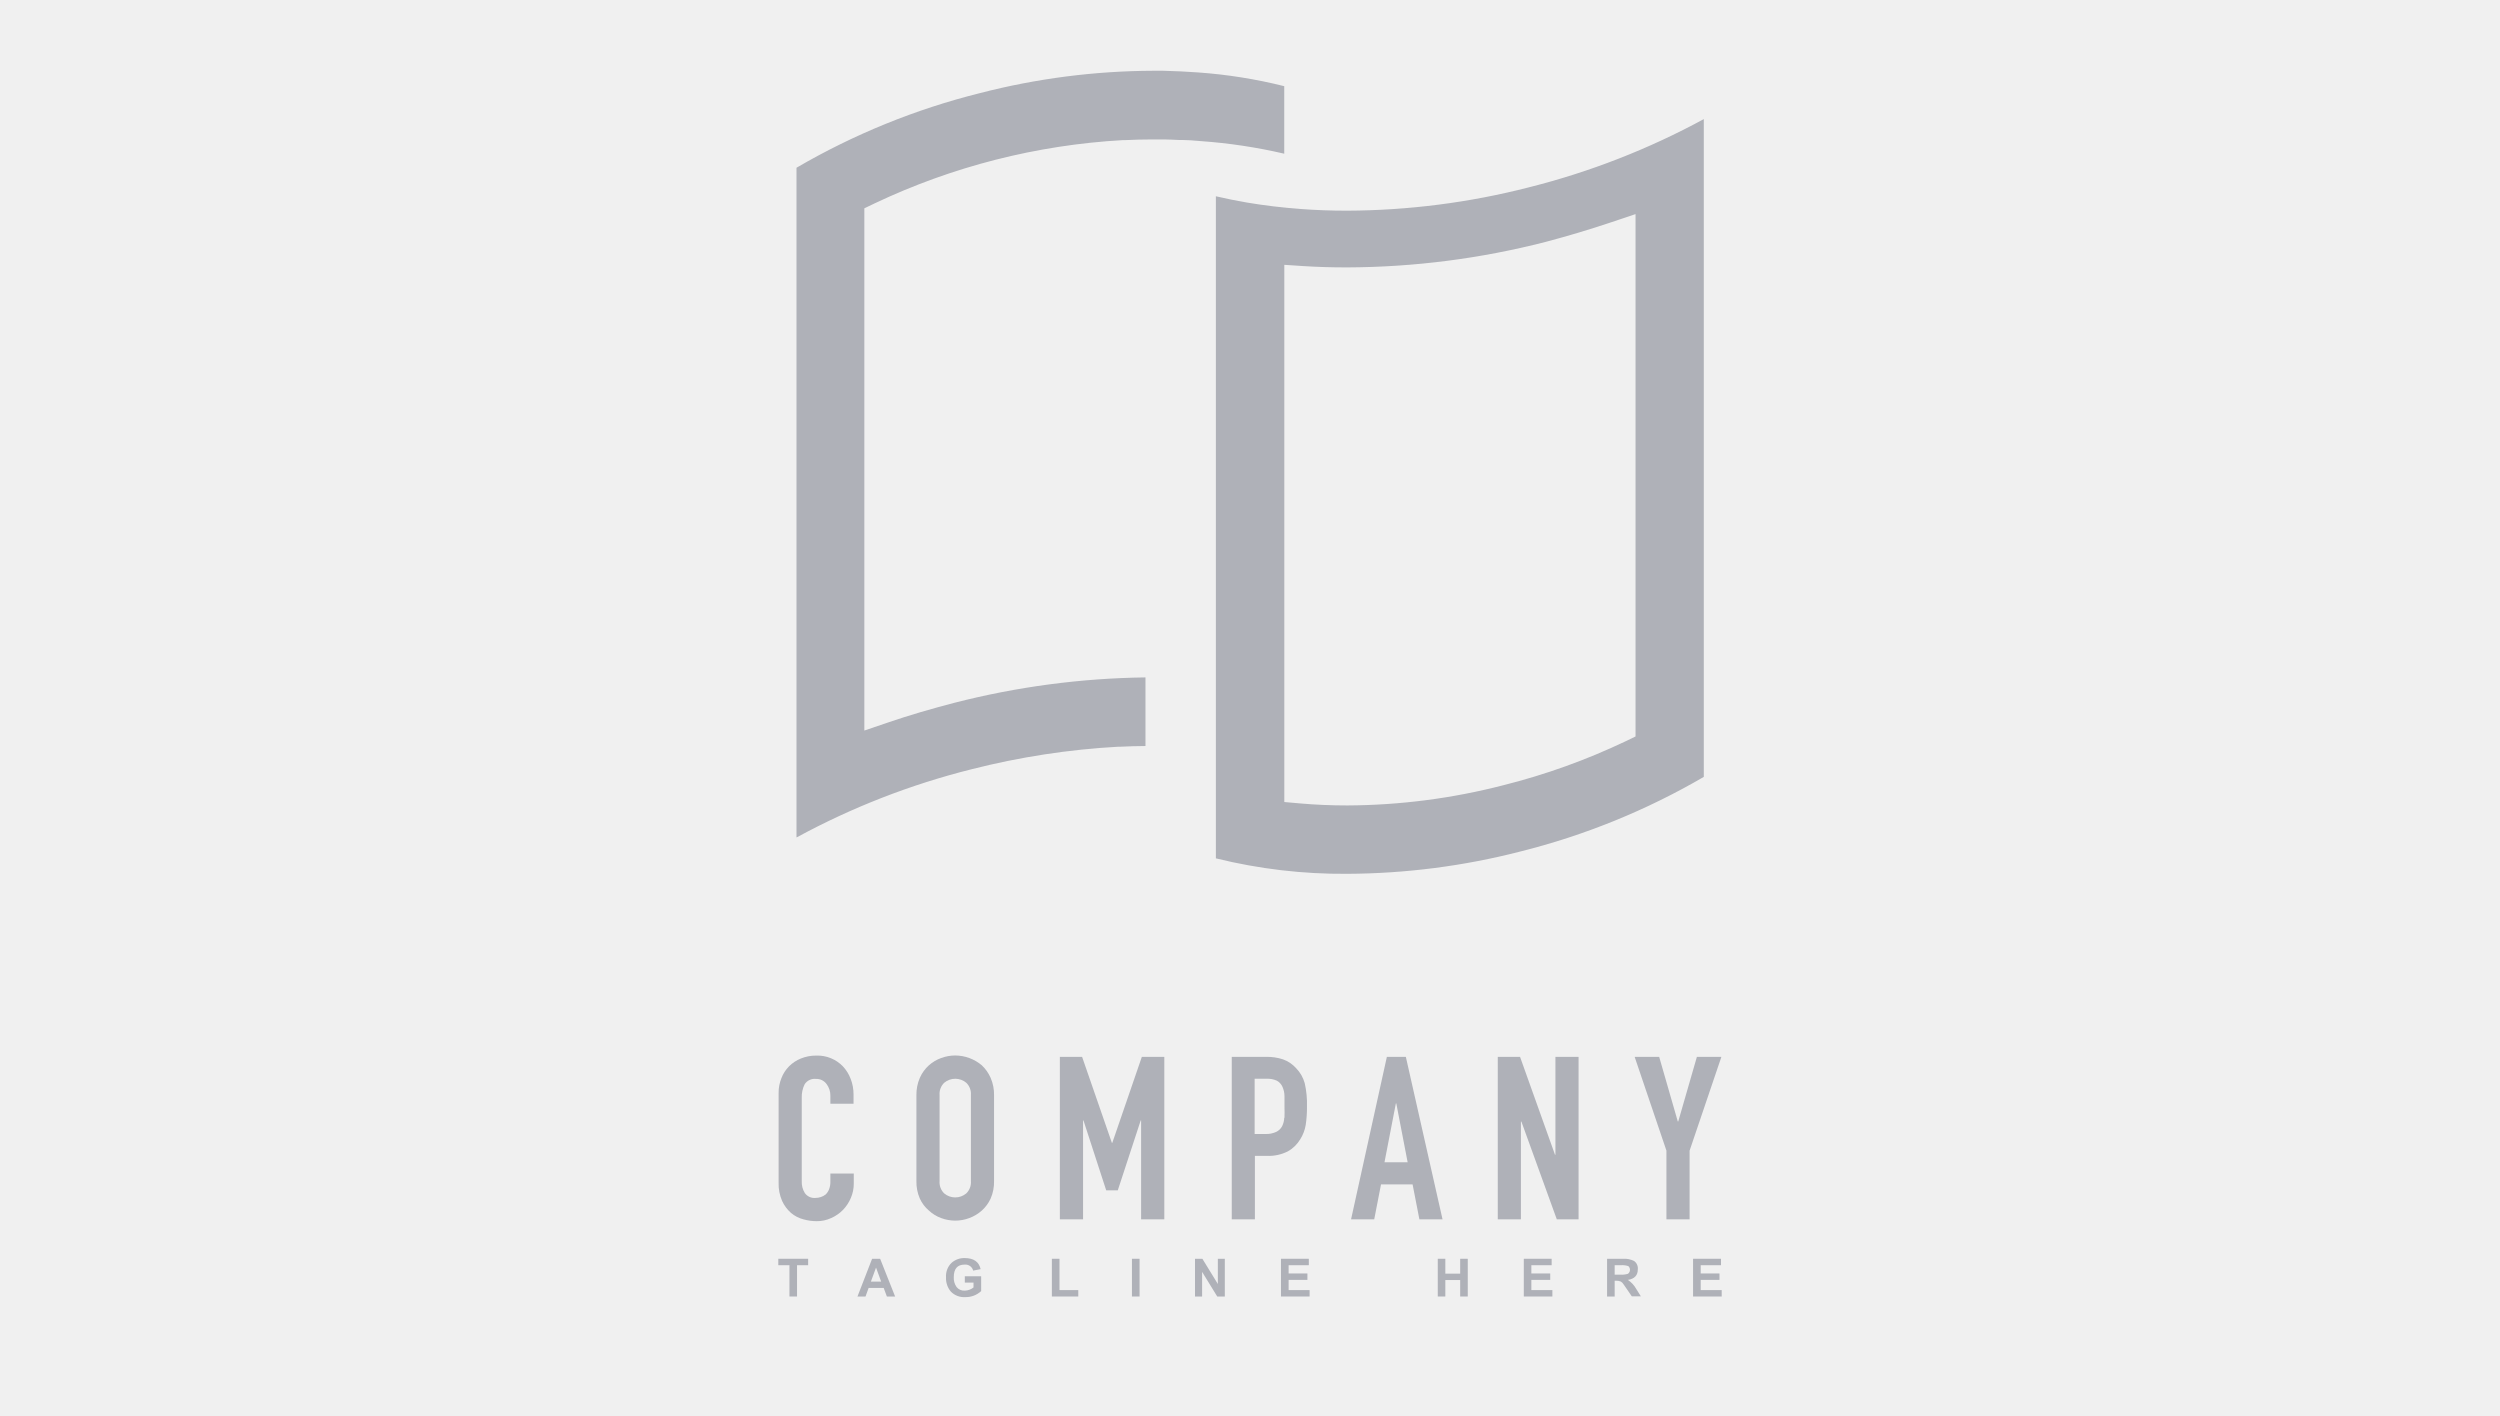
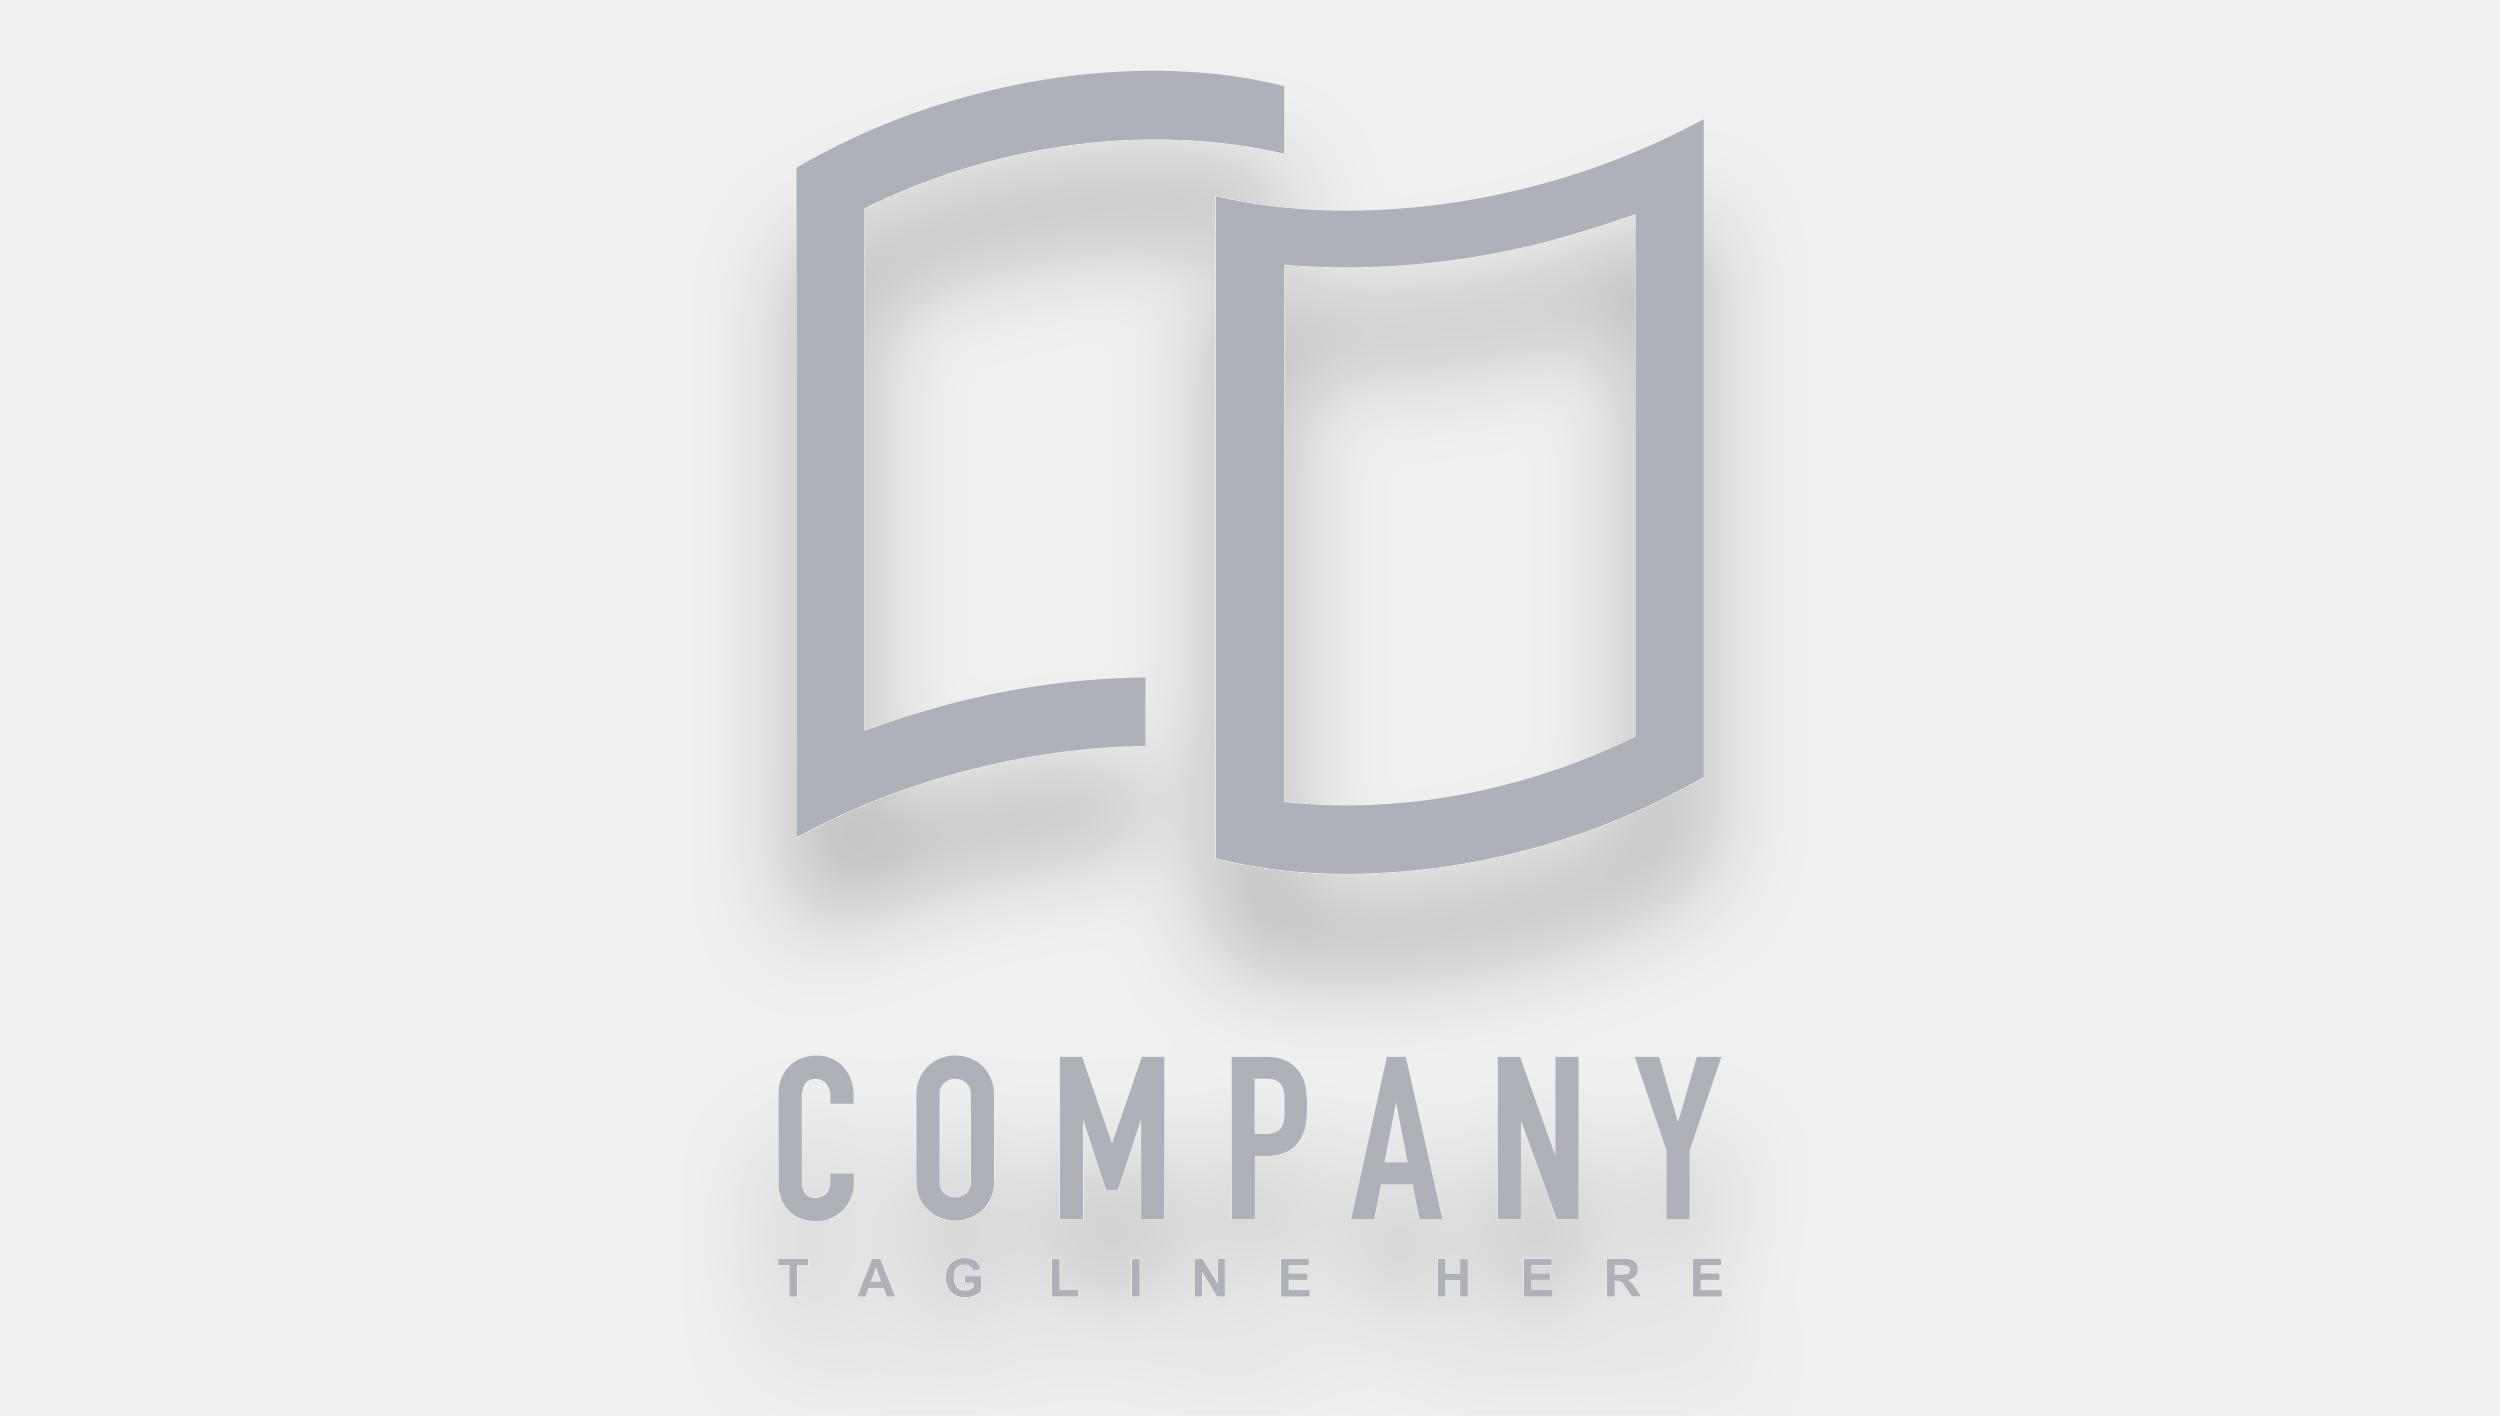
- <svg xmlns="http://www.w3.org/2000/svg" width="106" height="60" viewBox="0 0 106 60" fill="none">
-   <path fill-rule="evenodd" clip-rule="evenodd" d="M50.114 5.935H49.977C49.767 5.922 49.557 5.917 49.347 5.912H49.347H49.327H48.892C48.495 5.912 48.09 5.922 47.688 5.942C47.657 5.94 47.627 5.94 47.597 5.942C43.952 6.149 40.382 7.06 37.081 8.625L36.648 8.833V30.975L37.66 30.631C38.548 30.326 39.494 30.052 40.473 29.797C43.119 29.118 45.837 28.757 48.568 28.722V31.631C48.206 31.633 47.855 31.643 47.503 31.661H47.419C45.318 31.776 43.232 32.097 41.191 32.617C38.607 33.264 36.114 34.236 33.772 35.509V7.112C36.205 5.693 38.825 4.627 41.556 3.946C43.953 3.327 46.417 3.009 48.892 3H49.319C49.83 3.013 50.329 3.036 50.797 3.071C52.03 3.158 53.253 3.353 54.452 3.654V6.517C53.287 6.246 52.103 6.067 50.91 5.983C50.886 5.981 50.862 5.979 50.838 5.977C50.591 5.956 50.344 5.935 50.114 5.935ZM55.153 8.861C55.788 8.91 56.446 8.933 57.111 8.933C59.712 8.923 62.303 8.591 64.824 7.943C67.407 7.294 69.899 6.322 72.241 5.05V32.94C69.807 34.358 67.185 35.424 64.455 36.106C62.057 36.723 59.593 37.039 57.118 37.05C55.243 37.065 53.374 36.844 51.553 36.394V8.322C51.983 8.421 52.426 8.513 52.876 8.589C53.615 8.714 54.394 8.805 55.153 8.861ZM69.347 9.078L68.335 9.418C67.404 9.731 66.466 10.011 65.522 10.26C62.775 10.966 59.951 11.328 57.116 11.338C56.456 11.338 55.849 11.32 55.262 11.282L54.455 11.229V31.318V34.006L55.148 34.067C55.79 34.123 56.453 34.151 57.121 34.151C59.354 34.141 61.578 33.853 63.741 33.294C65.522 32.847 67.255 32.224 68.915 31.435L69.347 31.226V9.078Z" fill="#AFB1B8" />
-   <path d="M35.737 45.212C35.592 45.062 35.416 44.943 35.222 44.865C35.028 44.786 34.82 44.75 34.611 44.757C34.389 44.754 34.168 44.796 33.961 44.879C33.772 44.955 33.6 45.068 33.455 45.212C33.312 45.357 33.201 45.53 33.129 45.721C33.05 45.921 33.01 46.134 33.013 46.349V50.143C33.004 50.41 33.055 50.676 33.162 50.921C33.251 51.116 33.381 51.289 33.541 51.43C33.693 51.557 33.871 51.65 34.062 51.699C34.247 51.751 34.438 51.778 34.629 51.778C34.84 51.78 35.05 51.735 35.241 51.646C35.431 51.563 35.603 51.444 35.747 51.295C35.888 51.148 36.001 50.975 36.079 50.786C36.16 50.595 36.201 50.389 36.2 50.181V49.757H35.208V50.095C35.211 50.21 35.192 50.325 35.15 50.433C35.118 50.514 35.069 50.587 35.006 50.647C34.945 50.696 34.874 50.733 34.799 50.756C34.732 50.778 34.662 50.79 34.591 50.791C34.503 50.802 34.413 50.788 34.331 50.753C34.249 50.717 34.179 50.66 34.126 50.588C34.032 50.436 33.986 50.258 33.994 50.08V46.542C33.988 46.346 34.03 46.151 34.116 45.975C34.167 45.895 34.24 45.831 34.326 45.791C34.412 45.75 34.507 45.735 34.601 45.746C34.687 45.743 34.772 45.761 34.849 45.798C34.926 45.836 34.993 45.891 35.044 45.96C35.155 46.106 35.213 46.285 35.208 46.469V46.797H36.19V46.41C36.192 46.183 36.151 45.958 36.069 45.746C35.995 45.548 35.883 45.366 35.737 45.212Z" fill="#AFB1B8" />
-   <path d="M41.629 45.169C41.313 44.902 40.914 44.755 40.501 44.752C40.299 44.753 40.098 44.789 39.909 44.859C39.716 44.928 39.538 45.033 39.385 45.169C39.221 45.317 39.09 45.498 39.001 45.701C38.901 45.932 38.852 46.183 38.856 46.435V50.074C38.849 50.33 38.899 50.585 39.001 50.819C39.09 51.015 39.221 51.189 39.385 51.328C39.537 51.469 39.715 51.578 39.909 51.648C40.098 51.718 40.299 51.754 40.501 51.755C40.703 51.755 40.903 51.719 41.093 51.648C41.29 51.577 41.472 51.468 41.629 51.328C41.787 51.186 41.914 51.013 42.003 50.819C42.105 50.585 42.154 50.33 42.148 50.074V46.435C42.152 46.183 42.103 45.932 42.003 45.701C41.915 45.5 41.788 45.319 41.629 45.169ZM41.166 50.074C41.174 50.171 41.161 50.269 41.127 50.36C41.093 50.451 41.039 50.533 40.969 50.601C40.838 50.711 40.672 50.771 40.502 50.771C40.331 50.771 40.166 50.711 40.035 50.601C39.965 50.533 39.911 50.451 39.877 50.36C39.843 50.269 39.83 50.171 39.838 50.074V46.435C39.83 46.339 39.843 46.241 39.877 46.15C39.911 46.059 39.965 45.976 40.035 45.909C40.166 45.799 40.331 45.739 40.502 45.739C40.672 45.739 40.838 45.799 40.969 45.909C41.039 45.976 41.093 46.059 41.127 46.15C41.161 46.241 41.174 46.339 41.166 46.435V50.074Z" fill="#AFB1B8" />
-   <path d="M49.367 51.699V44.811H48.414L47.161 48.457H47.144L45.881 44.811H44.938V51.699H45.922V47.509H45.94L46.903 50.471H47.394L48.365 47.509H48.383V51.699H49.367Z" fill="#AFB1B8" />
-   <path d="M54.958 45.294C54.806 45.124 54.615 44.994 54.401 44.917C54.171 44.842 53.93 44.806 53.688 44.81H52.226V51.699H53.208V49.009H53.713C54.02 49.023 54.324 48.958 54.599 48.821C54.822 48.697 55.008 48.515 55.138 48.294C55.251 48.111 55.328 47.907 55.363 47.694C55.401 47.435 55.419 47.173 55.416 46.911C55.425 46.58 55.393 46.249 55.32 45.927C55.254 45.688 55.13 45.471 54.958 45.294ZM54.452 47.394C54.448 47.519 54.417 47.641 54.361 47.753C54.305 47.859 54.216 47.943 54.108 47.994C53.963 48.059 53.804 48.089 53.645 48.081H53.197V45.739H53.703C53.856 45.731 54.008 45.761 54.146 45.825C54.248 45.883 54.328 45.972 54.376 46.079C54.43 46.2 54.459 46.331 54.462 46.463C54.462 46.608 54.462 46.761 54.462 46.921C54.462 47.081 54.472 47.247 54.462 47.394H54.452Z" fill="#AFB1B8" />
-   <path d="M59.608 44.811H58.803L57.285 51.699H58.267L58.555 50.219H59.894L60.182 51.699H61.163L59.608 44.811ZM58.702 49.281L59.185 46.784H59.203L59.684 49.281H58.702Z" fill="#AFB1B8" />
-   <path d="M65.95 48.961H65.932L64.45 44.811H63.506V51.699H64.487V47.557H64.508L66.008 51.699H66.931V44.811H65.95V48.961Z" fill="#AFB1B8" />
-   <path d="M71.948 44.811L71.158 47.549H71.138L70.349 44.811H69.309L70.657 48.788V51.699H71.639V48.788L72.987 44.811H71.948Z" fill="#AFB1B8" />
-   <path d="M33 53.645H33.473V54.972H33.794V53.645H34.265V53.372H33V53.645Z" fill="#AFB1B8" />
-   <path d="M36.977 53.372L36.357 54.972H36.698L36.83 54.608H37.468L37.604 54.972H37.953L37.318 53.372H36.977ZM36.926 54.339L37.144 53.746L37.361 54.339H36.926Z" fill="#AFB1B8" />
-   <path d="M40.908 54.382H41.277V54.588C41.169 54.675 41.036 54.722 40.898 54.723C40.833 54.727 40.769 54.715 40.71 54.688C40.651 54.661 40.599 54.621 40.559 54.57C40.474 54.449 40.432 54.302 40.44 54.153C40.44 53.797 40.594 53.619 40.9 53.619C40.981 53.611 41.062 53.633 41.128 53.679C41.194 53.726 41.242 53.795 41.262 53.873L41.578 53.812C41.51 53.5 41.285 53.342 40.9 53.342C40.695 53.337 40.495 53.41 40.341 53.548C40.261 53.628 40.198 53.724 40.159 53.83C40.119 53.937 40.103 54.05 40.111 54.163C40.102 54.382 40.175 54.597 40.316 54.764C40.394 54.844 40.489 54.907 40.594 54.947C40.699 54.988 40.811 55.005 40.923 54.998C41.173 55.005 41.416 54.913 41.601 54.743V54.113H40.908V54.382Z" fill="#AFB1B8" />
-   <path d="M44.923 53.372H44.599V54.972H45.719V54.7H44.923V53.372Z" fill="#AFB1B8" />
-   <path d="M48.318 53.372H47.994V54.972H48.318V53.372Z" fill="#AFB1B8" />
-   <path d="M51.636 54.441L50.981 53.372H50.668V54.972H50.969V53.927L51.611 54.972H51.932V53.372H51.636V54.441Z" fill="#AFB1B8" />
-   <path d="M54.637 54.267H55.434V53.995H54.637V53.645H55.494V53.372H54.313V54.972H55.527V54.7H54.637V54.267Z" fill="#AFB1B8" />
-   <path d="M61.912 54.003H61.282V53.372H60.961V54.972H61.282V54.273H61.912V54.972H62.233V53.372H61.912V54.003Z" fill="#AFB1B8" />
-   <path d="M64.93 54.267H65.73V53.995H64.93V53.645H65.79V53.372H64.609V54.972H65.821V54.7H64.93V54.267Z" fill="#AFB1B8" />
-   <path d="M69.023 54.268C69.302 54.224 69.443 54.077 69.443 53.823C69.451 53.755 69.441 53.686 69.413 53.623C69.386 53.56 69.342 53.506 69.286 53.467C69.141 53.394 68.98 53.361 68.818 53.373H68.14V54.972H68.462V54.303H68.525C68.593 54.299 68.662 54.311 68.725 54.339C68.772 54.368 68.811 54.408 68.839 54.456L69.188 54.964H69.572L69.377 54.652C69.291 54.497 69.17 54.366 69.023 54.268ZM68.699 54.046H68.462V53.645H68.715C68.825 53.636 68.936 53.649 69.041 53.683C69.064 53.703 69.083 53.729 69.095 53.758C69.107 53.787 69.113 53.818 69.111 53.849C69.11 53.88 69.101 53.911 69.087 53.938C69.072 53.966 69.051 53.99 69.026 54.008C68.92 54.041 68.81 54.053 68.699 54.046Z" fill="#AFB1B8" />
-   <path d="M72.11 54.267H72.906V53.995H72.11V53.645H72.97V53.372H71.786V54.972H73V54.7H72.11V54.267Z" fill="#AFB1B8" />
+ <svg xmlns="http://www.w3.org/2000/svg" fill="none" viewBox="0 0 106 60">
+   <g filter="url(#b)" fill="#AFB1B8" clip-path="url(#a)">
+     <path fill-rule="evenodd" clip-rule="evenodd" d="M50.114 5.935h-.137c-.21-.013-.42-.018-.63-.023h-.455c-.397 0-.802.01-1.204.03a.625.625 0 0 0-.091 0A28.275 28.275 0 0 0 37.08 8.625l-.432.208v22.142l1.012-.344c.888-.305 1.834-.58 2.813-.834a34.329 34.329 0 0 1 8.095-1.075v2.909c-.362.002-.713.012-1.065.03h-.084a32.36 32.36 0 0 0-6.228.956 31.635 31.635 0 0 0-7.42 2.892V7.112a29.727 29.727 0 0 1 7.785-3.166A29.793 29.793 0 0 1 48.892 3h.427c.511.013 1.01.036 1.478.071 1.233.087 2.456.282 3.655.583v2.863a22.623 22.623 0 0 0-3.541-.534l-.073-.006c-.247-.021-.494-.042-.724-.042Zm5.039 2.926c.635.049 1.293.072 1.958.072a31.467 31.467 0 0 0 7.713-.99A31.777 31.777 0 0 0 72.24 5.05v27.89a29.815 29.815 0 0 1-7.786 3.166 29.943 29.943 0 0 1-7.337.944 22.405 22.405 0 0 1-5.565-.656V8.322c.43.1.873.191 1.323.267.739.125 1.518.216 2.277.272Zm14.194.217-1.012.34c-.93.313-1.87.593-2.813.842a34.263 34.263 0 0 1-8.406 1.078c-.66 0-1.267-.018-1.854-.056l-.807-.053V34.006l.693.06c.642.057 1.305.085 1.973.085a26.884 26.884 0 0 0 6.62-.857 27.764 27.764 0 0 0 5.174-1.86l.432-.208V9.078Z" />
+     <path d="M35.737 45.212a1.491 1.491 0 0 0-1.126-.455 1.672 1.672 0 0 0-.65.122 1.464 1.464 0 0 0-.832.842c-.08.2-.119.413-.116.628v3.794c-.01.267.042.533.149.778.09.195.219.368.38.509.151.127.329.22.52.27.185.051.376.078.567.078.211.002.42-.043.612-.132a1.6 1.6 0 0 0 .96-1.465v-.424h-.993v.338a.88.88 0 0 1-.058.338.608.608 0 0 1-.144.214.697.697 0 0 1-.415.145.503.503 0 0 1-.465-.204.898.898 0 0 1-.132-.508v-3.538c-.006-.196.036-.39.122-.567a.507.507 0 0 1 .485-.229.527.527 0 0 1 .443.214.806.806 0 0 1 .164.509v.328h.982v-.387a1.79 1.79 0 0 0-.121-.664 1.56 1.56 0 0 0-.332-.534ZM41.629 45.17a1.765 1.765 0 0 0-1.128-.418c-.202 0-.403.037-.592.107A1.56 1.56 0 0 0 39 45.7c-.1.231-.15.482-.145.735v3.638c-.007.256.043.51.145.745.09.196.22.37.384.509.152.14.33.25.524.32.19.07.39.106.592.107a1.714 1.714 0 0 0 1.128-.427c.158-.142.285-.315.374-.509.102-.234.151-.489.145-.745v-3.639a1.77 1.77 0 0 0-.145-.734 1.641 1.641 0 0 0-.374-.532Zm-.463 4.904a.656.656 0 0 1-.197.527.727.727 0 0 1-.934 0 .65.65 0 0 1-.197-.527v-3.639a.653.653 0 0 1 .197-.526.726.726 0 0 1 .934 0 .652.652 0 0 1 .197.526v3.64ZM49.367 51.7v-6.89h-.953l-1.253 3.647h-.017l-1.263-3.646h-.943v6.888h.984v-4.19h.018l.963 2.962h.491l.971-2.962h.018v4.19h.984ZM54.958 45.294c-.151-.17-.343-.3-.556-.377a2.184 2.184 0 0 0-.714-.107h-1.462v6.89h.982v-2.691h.505c.307.014.611-.051.886-.188a1.43 1.43 0 0 0 .539-.527c.113-.183.19-.387.225-.6a4.9 4.9 0 0 0 .053-.783c.01-.33-.023-.662-.096-.984a1.466 1.466 0 0 0-.362-.633Zm-.506 2.1a.867.867 0 0 1-.091.359.552.552 0 0 1-.253.241 1.006 1.006 0 0 1-.463.087h-.448v-2.342h.506a.942.942 0 0 1 .443.086.556.556 0 0 1 .23.254c.054.121.083.252.086.384v.458c0 .16.01.326 0 .473h-.01ZM59.608 44.81h-.805l-1.518 6.89h.982l.288-1.48h1.339l.288 1.48h.981l-1.555-6.89Zm-.906 4.471.483-2.497h.018l.48 2.497h-.981ZM65.95 48.96h-.018l-1.482-4.15h-.944v6.89h.981v-4.143h.02l1.5 4.142h.924v-6.888h-.981v4.15ZM71.948 44.81l-.79 2.74h-.02l-.79-2.74H69.31l1.348 3.978v2.911h.982v-2.911l1.348-3.977h-1.04ZM33 53.645h.473v1.327h.321v-1.328h.47v-.272H33v.273ZM36.977 53.372l-.62 1.6h.341l.132-.364h.638l.136.364h.35l-.636-1.6h-.341Zm-.05.967.217-.593.217.593h-.435ZM40.908 54.382h.37v.206a.613.613 0 0 1-.38.135.404.404 0 0 1-.34-.153.67.67 0 0 1-.118-.417c0-.356.154-.534.46-.534a.337.337 0 0 1 .362.255l.316-.062c-.068-.312-.293-.47-.678-.47a.804.804 0 0 0-.559.206.78.78 0 0 0-.23.615.872.872 0 0 0 .205.6.776.776 0 0 0 .607.235.96.96 0 0 0 .678-.255v-.63h-.693v.27ZM44.923 53.372h-.324v1.6h1.12V54.7h-.796v-1.328ZM48.318 53.372h-.324v1.6h.324v-1.6ZM51.636 54.44l-.655-1.068h-.313v1.6h.3v-1.045l.643 1.045h.322v-1.6h-.297v1.069ZM54.637 54.267h.797v-.272h-.797v-.35h.857v-.273h-1.181v1.6h1.214V54.7h-.89v-.433ZM61.912 54.003h-.63v-.63h-.32v1.599h.32v-.7h.63v.7h.322v-1.6h-.322v.631ZM64.93 54.267h.8v-.272h-.8v-.35h.86v-.273H64.61v1.6h1.212V54.7h-.89v-.433ZM69.023 54.268c.279-.044.42-.191.42-.445a.383.383 0 0 0-.157-.356.904.904 0 0 0-.468-.094h-.678v1.599h.322v-.669h.063a.431.431 0 0 1 .2.036c.047.029.086.069.114.117l.349.508h.384l-.195-.312a1.115 1.115 0 0 0-.354-.384Zm-.324-.222h-.237v-.401h.253a.84.84 0 0 1 .326.038.21.21 0 0 1-.015.325.913.913 0 0 1-.327.038ZM72.11 54.267h.796v-.272h-.796v-.35h.86v-.273h-1.184v1.6H73V54.7h-.89v-.433Z" />
+   </g>
+   <defs>
+     <clipPath id="a">
+       <path fill="#fff" d="M0 0h106v60H0z" />
+     </clipPath>
+     <filter id="b" x="29" y="3" width="48" height="59.999" filterUnits="userSpaceOnUse" color-interpolation-filters="sRGB">
+       <feFlood flood-opacity="0" result="BackgroundImageFix" />
+       <feColorMatrix in="SourceAlpha" values="0 0 0 0 0 0 0 0 0 0 0 0 0 0 0 0 0 0 127 0" result="hardAlpha" />
+       <feOffset dy="4" />
+       <feGaussianBlur stdDeviation="2" />
+       <feComposite in2="hardAlpha" operator="out" />
+       <feColorMatrix values="0 0 0 0 0 0 0 0 0 0 0 0 0 0 0 0 0 0 0.25 0" />
+       <feBlend in2="BackgroundImageFix" result="effect1_dropShadow_73601_14" />
+       <feBlend in="SourceGraphic" in2="effect1_dropShadow_73601_14" result="shape" />
+     </filter>
+   </defs>
</svg>
